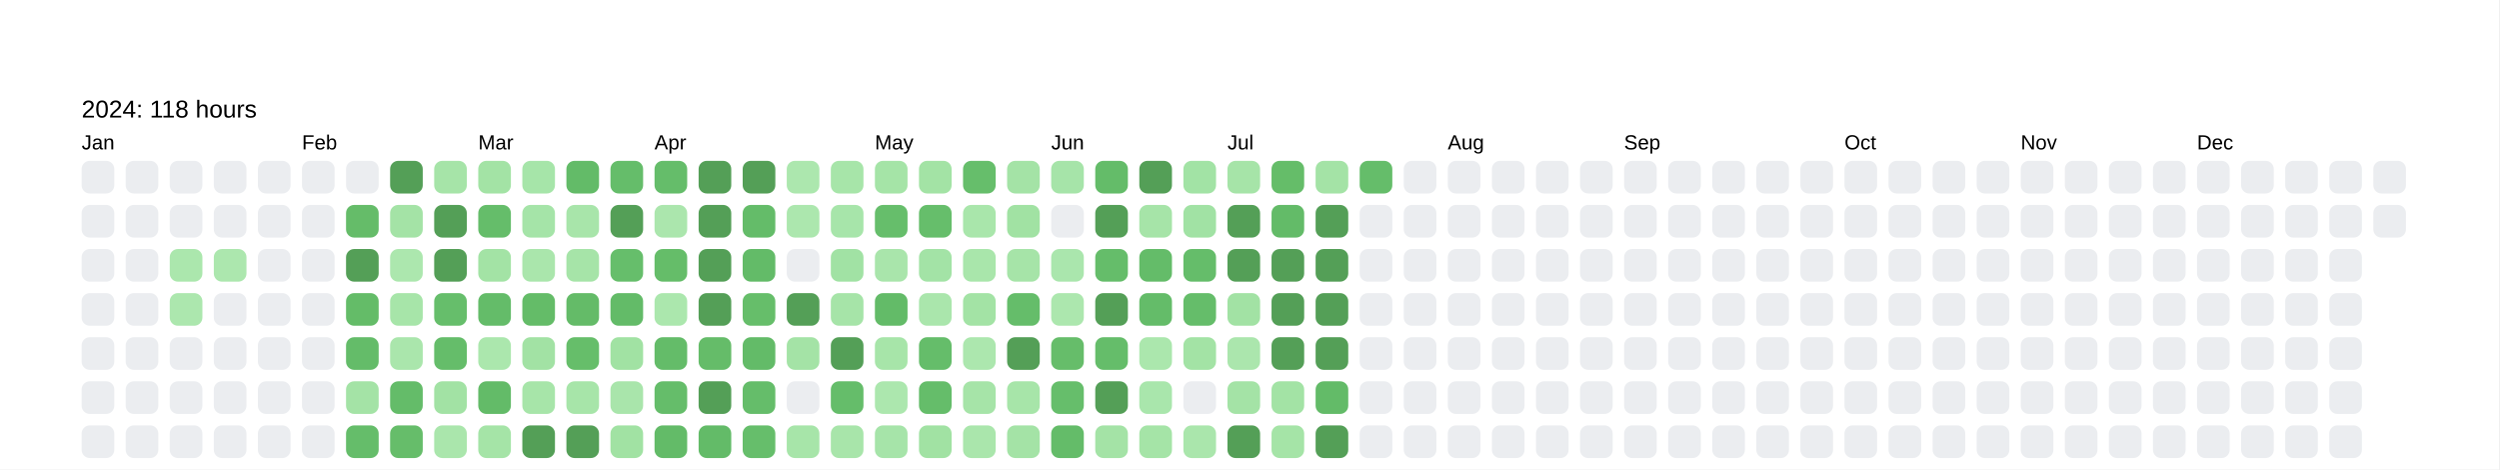
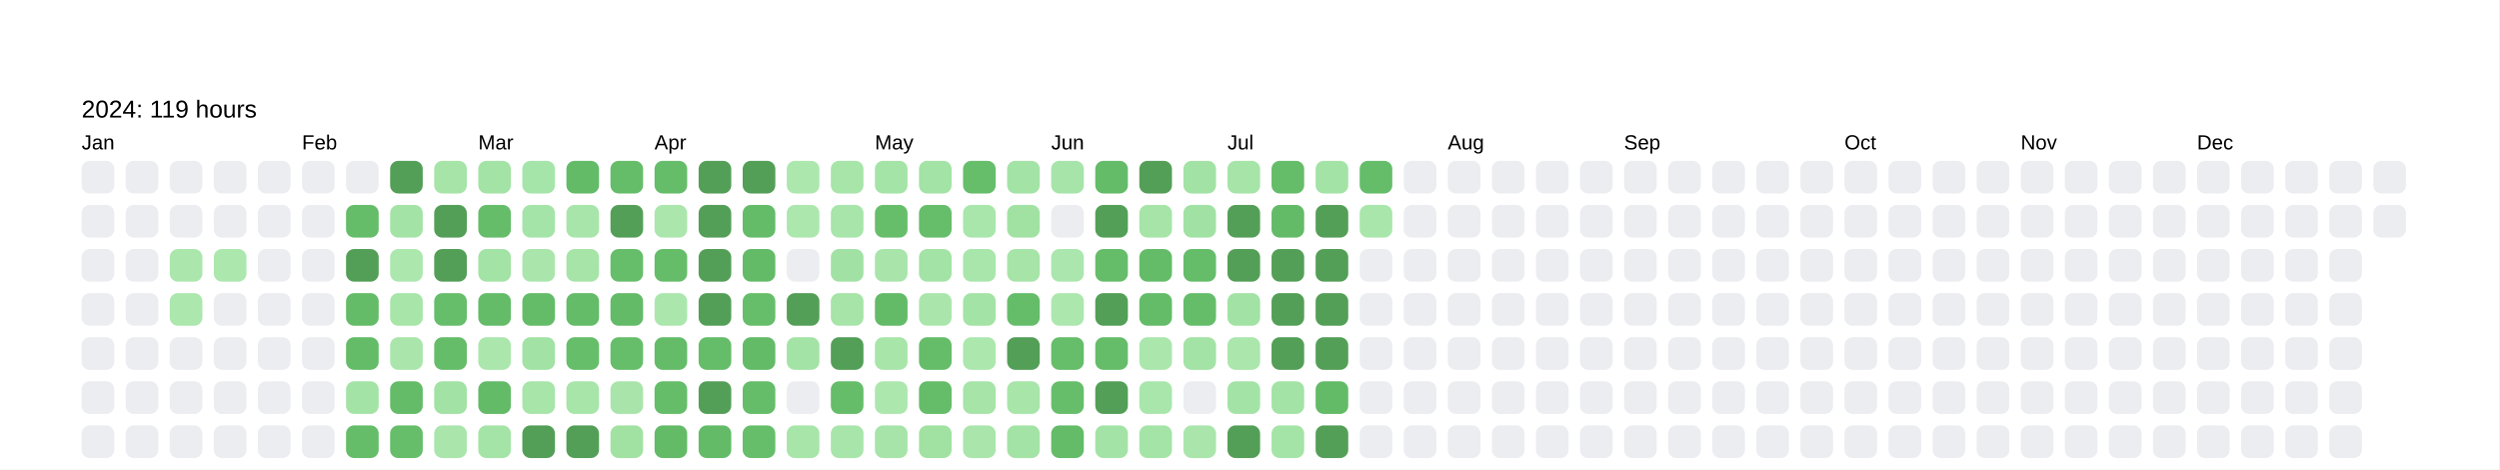
<svg xmlns="http://www.w3.org/2000/svg" baseProfile="full" height="57.5mm" version="1.1" viewBox="0,0,306.2,57.5" width="306.2mm">
  <defs />
  <rect fill="#FFFFFF" height="57.5" width="306.2" x="0" y="0" />
  <text fill="#000000" style="font-size:6px; font-family:Arial; font-weight:bold;" x="10" y="10" />
-   <text fill="#000000" style="font-size:3px; font-family:Arial;" x="10" y="14.4">2024: 118 hours</text>
+   <text fill="#000000" style="font-size:3px; font-family:Arial;" x="10" y="14.4">2024: 119 hours</text>
  <text fill="#000000" style="font-size:2.5px; font-family:Arial" x="10" y="18.3">Jan</text>
  <rect fill="#EBEDF0" height="4" rx="1" ry="1" width="4" x="10" y="19.7" />
  <rect fill="#EBEDF0" height="4" rx="1" ry="1" width="4" x="10" y="25.1" />
  <rect fill="#EBEDF0" height="4" rx="1" ry="1" width="4" x="10" y="30.5" />
  <rect fill="#EBEDF0" height="4" rx="1" ry="1" width="4" x="10" y="35.9" />
  <rect fill="#EBEDF0" height="4" rx="1" ry="1" width="4" x="10" y="41.3" />
  <rect fill="#EBEDF0" height="4" rx="1" ry="1" width="4" x="10" y="46.7" />
  <rect fill="#EBEDF0" height="4" rx="1" ry="1" width="4" x="10" y="52.1" />
  <rect fill="#EBEDF0" height="4" rx="1" ry="1" width="4" x="15.4" y="19.7" />
  <rect fill="#EBEDF0" height="4" rx="1" ry="1" width="4" x="15.4" y="25.1" />
  <rect fill="#EBEDF0" height="4" rx="1" ry="1" width="4" x="15.4" y="30.5" />
  <rect fill="#EBEDF0" height="4" rx="1" ry="1" width="4" x="15.4" y="35.9" />
  <rect fill="#EBEDF0" height="4" rx="1" ry="1" width="4" x="15.4" y="41.3" />
  <rect fill="#EBEDF0" height="4" rx="1" ry="1" width="4" x="15.4" y="46.7" />
  <rect fill="#EBEDF0" height="4" rx="1" ry="1" width="4" x="15.4" y="52.1" />
  <rect fill="#EBEDF0" height="4" rx="1" ry="1" width="4" x="20.8" y="19.7" />
  <rect fill="#EBEDF0" height="4" rx="1" ry="1" width="4" x="20.8" y="25.1" />
  <rect fill="#abe7ad" height="4" rx="1" ry="1" width="4" x="20.8" y="30.5" />
  <rect fill="#ace7ae" height="4" rx="1" ry="1" width="4" x="20.8" y="35.9" />
  <rect fill="#EBEDF0" height="4" rx="1" ry="1" width="4" x="20.8" y="41.3" />
  <rect fill="#EBEDF0" height="4" rx="1" ry="1" width="4" x="20.8" y="46.7" />
  <rect fill="#EBEDF0" height="4" rx="1" ry="1" width="4" x="20.8" y="52.1" />
  <rect fill="#EBEDF0" height="4" rx="1" ry="1" width="4" x="26.2" y="19.7" />
  <rect fill="#EBEDF0" height="4" rx="1" ry="1" width="4" x="26.2" y="25.1" />
  <rect fill="#ace7ae" height="4" rx="1" ry="1" width="4" x="26.2" y="30.5" />
  <rect fill="#EBEDF0" height="4" rx="1" ry="1" width="4" x="26.2" y="35.9" />
  <rect fill="#EBEDF0" height="4" rx="1" ry="1" width="4" x="26.2" y="41.3" />
  <rect fill="#EBEDF0" height="4" rx="1" ry="1" width="4" x="26.2" y="46.7" />
  <rect fill="#EBEDF0" height="4" rx="1" ry="1" width="4" x="26.2" y="52.1" />
  <rect fill="#EBEDF0" height="4" rx="1" ry="1" width="4" x="31.6" y="19.7" />
  <rect fill="#EBEDF0" height="4" rx="1" ry="1" width="4" x="31.6" y="25.1" />
  <rect fill="#EBEDF0" height="4" rx="1" ry="1" width="4" x="31.6" y="30.5" />
  <rect fill="#EBEDF0" height="4" rx="1" ry="1" width="4" x="31.6" y="35.9" />
  <rect fill="#EBEDF0" height="4" rx="1" ry="1" width="4" x="31.6" y="41.3" />
  <rect fill="#EBEDF0" height="4" rx="1" ry="1" width="4" x="31.6" y="46.7" />
  <rect fill="#EBEDF0" height="4" rx="1" ry="1" width="4" x="31.6" y="52.1" />
  <text fill="#000000" style="font-size:2.5px; font-family:Arial" x="37.0" y="18.3">Feb</text>
  <rect fill="#EBEDF0" height="4" rx="1" ry="1" width="4" x="37.0" y="19.7" />
  <rect fill="#EBEDF0" height="4" rx="1" ry="1" width="4" x="37.0" y="25.1" />
  <rect fill="#EBEDF0" height="4" rx="1" ry="1" width="4" x="37.0" y="30.5" />
  <rect fill="#EBEDF0" height="4" rx="1" ry="1" width="4" x="37.0" y="35.9" />
  <rect fill="#EBEDF0" height="4" rx="1" ry="1" width="4" x="37.0" y="41.3" />
  <rect fill="#EBEDF0" height="4" rx="1" ry="1" width="4" x="37.0" y="46.7" />
  <rect fill="#EBEDF0" height="4" rx="1" ry="1" width="4" x="37.0" y="52.1" />
  <rect fill="#EBEDF0" height="4" rx="1" ry="1" width="4" x="42.4" y="19.7" />
  <rect fill="#65bc69" height="4" rx="1" ry="1" width="4" x="42.4" y="25.1" />
  <rect fill="#549F57" height="4" rx="1" ry="1" width="4" x="42.4" y="30.5" />
  <rect fill="#64bc68" height="4" rx="1" ry="1" width="4" x="42.4" y="35.9" />
  <rect fill="#64bc69" height="4" rx="1" ry="1" width="4" x="42.4" y="41.3" />
  <rect fill="#a4e3a6" height="4" rx="1" ry="1" width="4" x="42.4" y="46.7" />
  <rect fill="#65bd6a" height="4" rx="1" ry="1" width="4" x="42.4" y="52.1" />
  <rect fill="#549F57" height="4" rx="1" ry="1" width="4" x="47.8" y="19.7" />
  <rect fill="#a4e3a6" height="4" rx="1" ry="1" width="4" x="47.8" y="25.1" />
  <rect fill="#ace7ae" height="4" rx="1" ry="1" width="4" x="47.8" y="30.5" />
  <rect fill="#a7e5a9" height="4" rx="1" ry="1" width="4" x="47.8" y="35.9" />
  <rect fill="#aae6ac" height="4" rx="1" ry="1" width="4" x="47.8" y="41.3" />
  <rect fill="#64bc69" height="4" rx="1" ry="1" width="4" x="47.8" y="46.7" />
  <rect fill="#66bd6a" height="4" rx="1" ry="1" width="4" x="47.8" y="52.1" />
  <rect fill="#a6e4a8" height="4" rx="1" ry="1" width="4" x="53.2" y="19.7" />
  <rect fill="#549F57" height="4" rx="1" ry="1" width="4" x="53.2" y="25.1" />
  <rect fill="#549F57" height="4" rx="1" ry="1" width="4" x="53.2" y="30.5" />
  <rect fill="#66be6b" height="4" rx="1" ry="1" width="4" x="53.2" y="35.9" />
  <rect fill="#65bd6a" height="4" rx="1" ry="1" width="4" x="53.2" y="41.3" />
  <rect fill="#a2e2a4" height="4" rx="1" ry="1" width="4" x="53.2" y="46.7" />
  <rect fill="#aae6ac" height="4" rx="1" ry="1" width="4" x="53.2" y="52.1" />
  <text fill="#000000" style="font-size:2.5px; font-family:Arial" x="58.6" y="18.3">Mar</text>
  <rect fill="#a3e3a5" height="4" rx="1" ry="1" width="4" x="58.6" y="19.7" />
  <rect fill="#65bd6a" height="4" rx="1" ry="1" width="4" x="58.6" y="25.1" />
  <rect fill="#a3e3a5" height="4" rx="1" ry="1" width="4" x="58.6" y="30.5" />
  <rect fill="#64bc69" height="4" rx="1" ry="1" width="4" x="58.6" y="35.9" />
  <rect fill="#abe7ad" height="4" rx="1" ry="1" width="4" x="58.6" y="41.3" />
  <rect fill="#63bb68" height="4" rx="1" ry="1" width="4" x="58.6" y="46.7" />
  <rect fill="#a5e4a7" height="4" rx="1" ry="1" width="4" x="58.6" y="52.1" />
  <rect fill="#a6e5a9" height="4" rx="1" ry="1" width="4" x="64" y="19.7" />
  <rect fill="#a5e4a8" height="4" rx="1" ry="1" width="4" x="64" y="25.1" />
  <rect fill="#aae6ac" height="4" rx="1" ry="1" width="4" x="64" y="30.5" />
  <rect fill="#64bc68" height="4" rx="1" ry="1" width="4" x="64" y="35.9" />
  <rect fill="#a2e2a4" height="4" rx="1" ry="1" width="4" x="64" y="41.3" />
  <rect fill="#a7e5a9" height="4" rx="1" ry="1" width="4" x="64" y="46.7" />
  <rect fill="#549F57" height="4" rx="1" ry="1" width="4" x="64" y="52.1" />
  <rect fill="#63bb68" height="4" rx="1" ry="1" width="4" x="69.4" y="19.7" />
  <rect fill="#a8e5aa" height="4" rx="1" ry="1" width="4" x="69.4" y="25.1" />
  <rect fill="#a6e4a8" height="4" rx="1" ry="1" width="4" x="69.4" y="30.5" />
  <rect fill="#64bb68" height="4" rx="1" ry="1" width="4" x="69.4" y="35.9" />
  <rect fill="#66be6a" height="4" rx="1" ry="1" width="4" x="69.4" y="41.3" />
  <rect fill="#a7e5a9" height="4" rx="1" ry="1" width="4" x="69.4" y="46.7" />
  <rect fill="#549F57" height="4" rx="1" ry="1" width="4" x="69.4" y="52.1" />
  <rect fill="#65bd6a" height="4" rx="1" ry="1" width="4" x="74.8" y="19.7" />
  <rect fill="#549F57" height="4" rx="1" ry="1" width="4" x="74.8" y="25.1" />
  <rect fill="#66be6b" height="4" rx="1" ry="1" width="4" x="74.8" y="30.5" />
  <rect fill="#63bb68" height="4" rx="1" ry="1" width="4" x="74.8" y="35.9" />
-   <rect fill="#a1e2a3" height="4" rx="1" ry="1" width="4" x="74.8" y="41.3" />
+   <rect fill="#66be6b" height="4" rx="1" ry="1" width="4" x="74.8" y="41.3" />
  <rect fill="#a9e5ab" height="4" rx="1" ry="1" width="4" x="74.8" y="46.7" />
  <rect fill="#a1e2a3" height="4" rx="1" ry="1" width="4" x="74.8" y="52.1" />
  <text fill="#000000" style="font-size:2.5px; font-family:Arial" x="80.2" y="18.3">Apr</text>
  <rect fill="#65bd6a" height="4" rx="1" ry="1" width="4" x="80.2" y="19.7" />
  <rect fill="#abe6ad" height="4" rx="1" ry="1" width="4" x="80.2" y="25.1" />
  <rect fill="#65bd69" height="4" rx="1" ry="1" width="4" x="80.2" y="30.5" />
  <rect fill="#abe7ad" height="4" rx="1" ry="1" width="4" x="80.2" y="35.9" />
  <rect fill="#64bc69" height="4" rx="1" ry="1" width="4" x="80.2" y="41.3" />
  <rect fill="#65bd6a" height="4" rx="1" ry="1" width="4" x="80.2" y="46.7" />
  <rect fill="#63bb68" height="4" rx="1" ry="1" width="4" x="80.2" y="52.1" />
  <rect fill="#549F57" height="4" rx="1" ry="1" width="4" x="85.6" y="19.7" />
  <rect fill="#549F57" height="4" rx="1" ry="1" width="4" x="85.6" y="25.1" />
  <rect fill="#549F57" height="4" rx="1" ry="1" width="4" x="85.6" y="30.5" />
  <rect fill="#549F57" height="4" rx="1" ry="1" width="4" x="85.6" y="35.9" />
  <rect fill="#65bc69" height="4" rx="1" ry="1" width="4" x="85.6" y="41.3" />
  <rect fill="#549F57" height="4" rx="1" ry="1" width="4" x="85.6" y="46.7" />
  <rect fill="#63bb68" height="4" rx="1" ry="1" width="4" x="85.6" y="52.1" />
  <rect fill="#549F57" height="4" rx="1" ry="1" width="4" x="91" y="19.7" />
  <rect fill="#64bc69" height="4" rx="1" ry="1" width="4" x="91" y="25.1" />
  <rect fill="#63bb68" height="4" rx="1" ry="1" width="4" x="91" y="30.5" />
  <rect fill="#66be6a" height="4" rx="1" ry="1" width="4" x="91" y="35.9" />
  <rect fill="#63bb68" height="4" rx="1" ry="1" width="4" x="91" y="41.3" />
  <rect fill="#65bd6a" height="4" rx="1" ry="1" width="4" x="91" y="46.7" />
  <rect fill="#66be6b" height="4" rx="1" ry="1" width="4" x="91" y="52.1" />
  <rect fill="#ace7ae" height="4" rx="1" ry="1" width="4" x="96.4" y="19.7" />
  <rect fill="#ace7ae" height="4" rx="1" ry="1" width="4" x="96.4" y="25.1" />
  <rect fill="#EBEDF0" height="4" rx="1" ry="1" width="4" x="96.4" y="30.5" />
  <rect fill="#549F57" height="4" rx="1" ry="1" width="4" x="96.4" y="35.9" />
  <rect fill="#a4e3a6" height="4" rx="1" ry="1" width="4" x="96.4" y="41.3" />
  <rect fill="#EBEDF0" height="4" rx="1" ry="1" width="4" x="96.4" y="46.7" />
  <rect fill="#a7e5a9" height="4" rx="1" ry="1" width="4" x="96.4" y="52.1" />
  <rect fill="#a7e5a9" height="4" rx="1" ry="1" width="4" x="101.8" y="19.7" />
  <rect fill="#a7e5aa" height="4" rx="1" ry="1" width="4" x="101.8" y="25.1" />
  <rect fill="#a1e2a4" height="4" rx="1" ry="1" width="4" x="101.8" y="30.5" />
  <rect fill="#a6e4a8" height="4" rx="1" ry="1" width="4" x="101.8" y="35.9" />
  <rect fill="#549F57" height="4" rx="1" ry="1" width="4" x="101.8" y="41.3" />
  <rect fill="#65bd6a" height="4" rx="1" ry="1" width="4" x="101.8" y="46.7" />
  <rect fill="#a8e5aa" height="4" rx="1" ry="1" width="4" x="101.8" y="52.1" />
  <text fill="#000000" style="font-size:2.5px; font-family:Arial" x="107.2" y="18.3">May</text>
  <rect fill="#a5e4a7" height="4" rx="1" ry="1" width="4" x="107.2" y="19.7" />
  <rect fill="#66be6b" height="4" rx="1" ry="1" width="4" x="107.2" y="25.1" />
  <rect fill="#a9e5ab" height="4" rx="1" ry="1" width="4" x="107.2" y="30.5" />
  <rect fill="#63bb68" height="4" rx="1" ry="1" width="4" x="107.2" y="35.9" />
  <rect fill="#a7e5a9" height="4" rx="1" ry="1" width="4" x="107.2" y="41.3" />
  <rect fill="#ace7ae" height="4" rx="1" ry="1" width="4" x="107.2" y="46.7" />
  <rect fill="#a6e4a9" height="4" rx="1" ry="1" width="4" x="107.2" y="52.1" />
  <rect fill="#a3e3a5" height="4" rx="1" ry="1" width="4" x="112.6" y="19.7" />
  <rect fill="#66be6b" height="4" rx="1" ry="1" width="4" x="112.6" y="25.1" />
  <rect fill="#a3e3a6" height="4" rx="1" ry="1" width="4" x="112.6" y="30.5" />
  <rect fill="#aae6ac" height="4" rx="1" ry="1" width="4" x="112.6" y="35.9" />
  <rect fill="#65bd6a" height="4" rx="1" ry="1" width="4" x="112.6" y="41.3" />
  <rect fill="#65bd6a" height="4" rx="1" ry="1" width="4" x="112.6" y="46.7" />
  <rect fill="#a1e2a3" height="4" rx="1" ry="1" width="4" x="112.6" y="52.1" />
  <rect fill="#66be6b" height="4" rx="1" ry="1" width="4" x="118" y="19.7" />
  <rect fill="#a9e6ab" height="4" rx="1" ry="1" width="4" x="118" y="25.1" />
  <rect fill="#a9e6ab" height="4" rx="1" ry="1" width="4" x="118" y="30.5" />
  <rect fill="#a3e3a5" height="4" rx="1" ry="1" width="4" x="118" y="35.9" />
  <rect fill="#ace7ae" height="4" rx="1" ry="1" width="4" x="118" y="41.3" />
  <rect fill="#a6e4a8" height="4" rx="1" ry="1" width="4" x="118" y="46.7" />
  <rect fill="#aae6ac" height="4" rx="1" ry="1" width="4" x="118" y="52.1" />
  <rect fill="#a4e3a6" height="4" rx="1" ry="1" width="4" x="123.4" y="19.7" />
  <rect fill="#a1e2a3" height="4" rx="1" ry="1" width="4" x="123.4" y="25.1" />
  <rect fill="#a6e4a8" height="4" rx="1" ry="1" width="4" x="123.4" y="30.5" />
  <rect fill="#65bd6a" height="4" rx="1" ry="1" width="4" x="123.4" y="35.9" />
  <rect fill="#549F57" height="4" rx="1" ry="1" width="4" x="123.4" y="41.3" />
  <rect fill="#a7e5a9" height="4" rx="1" ry="1" width="4" x="123.4" y="46.7" />
  <rect fill="#a4e3a6" height="4" rx="1" ry="1" width="4" x="123.4" y="52.1" />
  <text fill="#000000" style="font-size:2.5px; font-family:Arial" x="128.8" y="18.3">Jun</text>
  <rect fill="#a6e4a9" height="4" rx="1" ry="1" width="4" x="128.8" y="19.7" />
  <rect fill="#EBEDF0" height="4" rx="1" ry="1" width="4" x="128.8" y="25.1" />
  <rect fill="#aae6ad" height="4" rx="1" ry="1" width="4" x="128.8" y="30.5" />
  <rect fill="#ace7ae" height="4" rx="1" ry="1" width="4" x="128.8" y="35.9" />
  <rect fill="#66bd6a" height="4" rx="1" ry="1" width="4" x="128.8" y="41.3" />
  <rect fill="#66be6b" height="4" rx="1" ry="1" width="4" x="128.8" y="46.7" />
  <rect fill="#64bc69" height="4" rx="1" ry="1" width="4" x="128.8" y="52.1" />
  <rect fill="#64bc69" height="4" rx="1" ry="1" width="4" x="134.2" y="19.7" />
  <rect fill="#549F57" height="4" rx="1" ry="1" width="4" x="134.2" y="25.1" />
  <rect fill="#65bd6a" height="4" rx="1" ry="1" width="4" x="134.2" y="30.5" />
  <rect fill="#549F57" height="4" rx="1" ry="1" width="4" x="134.2" y="35.9" />
  <rect fill="#65bd6a" height="4" rx="1" ry="1" width="4" x="134.2" y="41.3" />
  <rect fill="#549F57" height="4" rx="1" ry="1" width="4" x="134.2" y="46.7" />
  <rect fill="#a4e3a6" height="4" rx="1" ry="1" width="4" x="134.2" y="52.1" />
  <rect fill="#549F57" height="4" rx="1" ry="1" width="4" x="139.6" y="19.7" />
  <rect fill="#a6e4a8" height="4" rx="1" ry="1" width="4" x="139.6" y="25.1" />
  <rect fill="#64bc69" height="4" rx="1" ry="1" width="4" x="139.6" y="30.5" />
  <rect fill="#64bc69" height="4" rx="1" ry="1" width="4" x="139.6" y="35.9" />
  <rect fill="#abe7ad" height="4" rx="1" ry="1" width="4" x="139.6" y="41.3" />
  <rect fill="#a9e6ac" height="4" rx="1" ry="1" width="4" x="139.6" y="46.7" />
  <rect fill="#a5e4a7" height="4" rx="1" ry="1" width="4" x="139.6" y="52.1" />
  <rect fill="#a2e3a5" height="4" rx="1" ry="1" width="4" x="145" y="19.7" />
  <rect fill="#a1e2a4" height="4" rx="1" ry="1" width="4" x="145" y="25.1" />
  <rect fill="#65bd6a" height="4" rx="1" ry="1" width="4" x="145" y="30.5" />
  <rect fill="#65bd6a" height="4" rx="1" ry="1" width="4" x="145" y="35.9" />
  <rect fill="#a3e3a5" height="4" rx="1" ry="1" width="4" x="145" y="41.3" />
  <rect fill="#EBEDF0" height="4" rx="1" ry="1" width="4" x="145" y="46.7" />
  <rect fill="#aae6ac" height="4" rx="1" ry="1" width="4" x="145" y="52.1" />
  <text fill="#000000" style="font-size:2.5px; font-family:Arial" x="150.4" y="18.3">Jul</text>
  <rect fill="#a6e4a8" height="4" rx="1" ry="1" width="4" x="150.4" y="19.7" />
  <rect fill="#549F57" height="4" rx="1" ry="1" width="4" x="150.4" y="25.1" />
  <rect fill="#549F57" height="4" rx="1" ry="1" width="4" x="150.4" y="30.5" />
  <rect fill="#a2e2a4" height="4" rx="1" ry="1" width="4" x="150.4" y="35.9" />
  <rect fill="#abe6ad" height="4" rx="1" ry="1" width="4" x="150.4" y="41.3" />
  <rect fill="#a4e3a6" height="4" rx="1" ry="1" width="4" x="150.4" y="46.7" />
  <rect fill="#549F57" height="4" rx="1" ry="1" width="4" x="150.4" y="52.1" />
  <rect fill="#65bd69" height="4" rx="1" ry="1" width="4" x="155.8" y="19.7" />
  <rect fill="#63bb68" height="4" rx="1" ry="1" width="4" x="155.8" y="25.1" />
  <rect fill="#549F57" height="4" rx="1" ry="1" width="4" x="155.8" y="30.5" />
  <rect fill="#549F57" height="4" rx="1" ry="1" width="4" x="155.8" y="35.9" />
  <rect fill="#549F57" height="4" rx="1" ry="1" width="4" x="155.8" y="41.3" />
  <rect fill="#a3e3a5" height="4" rx="1" ry="1" width="4" x="155.8" y="46.7" />
  <rect fill="#a5e4a7" height="4" rx="1" ry="1" width="4" x="155.8" y="52.1" />
  <rect fill="#a4e3a6" height="4" rx="1" ry="1" width="4" x="161.2" y="19.7" />
  <rect fill="#549F57" height="4" rx="1" ry="1" width="4" x="161.2" y="25.1" />
  <rect fill="#549F57" height="4" rx="1" ry="1" width="4" x="161.2" y="30.5" />
  <rect fill="#549F57" height="4" rx="1" ry="1" width="4" x="161.2" y="35.9" />
  <rect fill="#549F57" height="4" rx="1" ry="1" width="4" x="161.2" y="41.3" />
  <rect fill="#63bb68" height="4" rx="1" ry="1" width="4" x="161.2" y="46.7" />
  <rect fill="#549F57" height="4" rx="1" ry="1" width="4" x="161.2" y="52.1" />
  <rect fill="#65bd6a" height="4" rx="1" ry="1" width="4" x="166.6" y="19.7" />
-   <rect fill="#EBEDF0" height="4" rx="1" ry="1" width="4" x="166.6" y="25.1" />
+   <rect fill="#a9e6ab" height="4" rx="1" ry="1" width="4" x="166.6" y="25.1" />
  <rect fill="#EBEDF0" height="4" rx="1" ry="1" width="4" x="166.6" y="30.5" />
  <rect fill="#EBEDF0" height="4" rx="1" ry="1" width="4" x="166.6" y="35.9" />
  <rect fill="#EBEDF0" height="4" rx="1" ry="1" width="4" x="166.6" y="41.3" />
  <rect fill="#EBEDF0" height="4" rx="1" ry="1" width="4" x="166.6" y="46.7" />
  <rect fill="#EBEDF0" height="4" rx="1" ry="1" width="4" x="166.6" y="52.1" />
  <rect fill="#EBEDF0" height="4" rx="1" ry="1" width="4" x="172" y="19.7" />
  <rect fill="#EBEDF0" height="4" rx="1" ry="1" width="4" x="172" y="25.1" />
  <rect fill="#EBEDF0" height="4" rx="1" ry="1" width="4" x="172" y="30.5" />
  <rect fill="#EBEDF0" height="4" rx="1" ry="1" width="4" x="172" y="35.9" />
  <rect fill="#EBEDF0" height="4" rx="1" ry="1" width="4" x="172" y="41.3" />
  <rect fill="#EBEDF0" height="4" rx="1" ry="1" width="4" x="172" y="46.7" />
  <rect fill="#EBEDF0" height="4" rx="1" ry="1" width="4" x="172" y="52.1" />
  <text fill="#000000" style="font-size:2.5px; font-family:Arial" x="177.4" y="18.3">Aug</text>
  <rect fill="#EBEDF0" height="4" rx="1" ry="1" width="4" x="177.4" y="19.7" />
  <rect fill="#EBEDF0" height="4" rx="1" ry="1" width="4" x="177.4" y="25.1" />
  <rect fill="#EBEDF0" height="4" rx="1" ry="1" width="4" x="177.4" y="30.5" />
  <rect fill="#EBEDF0" height="4" rx="1" ry="1" width="4" x="177.4" y="35.9" />
  <rect fill="#EBEDF0" height="4" rx="1" ry="1" width="4" x="177.4" y="41.3" />
  <rect fill="#EBEDF0" height="4" rx="1" ry="1" width="4" x="177.4" y="46.7" />
  <rect fill="#EBEDF0" height="4" rx="1" ry="1" width="4" x="177.4" y="52.1" />
  <rect fill="#EBEDF0" height="4" rx="1" ry="1" width="4" x="182.8" y="19.7" />
  <rect fill="#EBEDF0" height="4" rx="1" ry="1" width="4" x="182.8" y="25.1" />
  <rect fill="#EBEDF0" height="4" rx="1" ry="1" width="4" x="182.8" y="30.5" />
  <rect fill="#EBEDF0" height="4" rx="1" ry="1" width="4" x="182.8" y="35.9" />
  <rect fill="#EBEDF0" height="4" rx="1" ry="1" width="4" x="182.8" y="41.3" />
  <rect fill="#EBEDF0" height="4" rx="1" ry="1" width="4" x="182.8" y="46.7" />
  <rect fill="#EBEDF0" height="4" rx="1" ry="1" width="4" x="182.8" y="52.1" />
  <rect fill="#EBEDF0" height="4" rx="1" ry="1" width="4" x="188.2" y="19.7" />
  <rect fill="#EBEDF0" height="4" rx="1" ry="1" width="4" x="188.2" y="25.1" />
  <rect fill="#EBEDF0" height="4" rx="1" ry="1" width="4" x="188.2" y="30.5" />
  <rect fill="#EBEDF0" height="4" rx="1" ry="1" width="4" x="188.2" y="35.9" />
  <rect fill="#EBEDF0" height="4" rx="1" ry="1" width="4" x="188.2" y="41.3" />
  <rect fill="#EBEDF0" height="4" rx="1" ry="1" width="4" x="188.2" y="46.7" />
  <rect fill="#EBEDF0" height="4" rx="1" ry="1" width="4" x="188.2" y="52.1" />
  <rect fill="#EBEDF0" height="4" rx="1" ry="1" width="4" x="193.6" y="19.7" />
  <rect fill="#EBEDF0" height="4" rx="1" ry="1" width="4" x="193.6" y="25.1" />
  <rect fill="#EBEDF0" height="4" rx="1" ry="1" width="4" x="193.6" y="30.5" />
  <rect fill="#EBEDF0" height="4" rx="1" ry="1" width="4" x="193.6" y="35.9" />
  <rect fill="#EBEDF0" height="4" rx="1" ry="1" width="4" x="193.6" y="41.3" />
  <rect fill="#EBEDF0" height="4" rx="1" ry="1" width="4" x="193.6" y="46.7" />
  <rect fill="#EBEDF0" height="4" rx="1" ry="1" width="4" x="193.6" y="52.1" />
  <text fill="#000000" style="font-size:2.5px; font-family:Arial" x="199" y="18.3">Sep</text>
  <rect fill="#EBEDF0" height="4" rx="1" ry="1" width="4" x="199" y="19.7" />
  <rect fill="#EBEDF0" height="4" rx="1" ry="1" width="4" x="199" y="25.1" />
  <rect fill="#EBEDF0" height="4" rx="1" ry="1" width="4" x="199" y="30.5" />
  <rect fill="#EBEDF0" height="4" rx="1" ry="1" width="4" x="199" y="35.9" />
  <rect fill="#EBEDF0" height="4" rx="1" ry="1" width="4" x="199" y="41.3" />
  <rect fill="#EBEDF0" height="4" rx="1" ry="1" width="4" x="199" y="46.7" />
  <rect fill="#EBEDF0" height="4" rx="1" ry="1" width="4" x="199" y="52.1" />
  <rect fill="#EBEDF0" height="4" rx="1" ry="1" width="4" x="204.4" y="19.7" />
  <rect fill="#EBEDF0" height="4" rx="1" ry="1" width="4" x="204.4" y="25.1" />
  <rect fill="#EBEDF0" height="4" rx="1" ry="1" width="4" x="204.4" y="30.5" />
  <rect fill="#EBEDF0" height="4" rx="1" ry="1" width="4" x="204.4" y="35.9" />
  <rect fill="#EBEDF0" height="4" rx="1" ry="1" width="4" x="204.4" y="41.3" />
  <rect fill="#EBEDF0" height="4" rx="1" ry="1" width="4" x="204.4" y="46.7" />
  <rect fill="#EBEDF0" height="4" rx="1" ry="1" width="4" x="204.4" y="52.1" />
  <rect fill="#EBEDF0" height="4" rx="1" ry="1" width="4" x="209.8" y="19.7" />
  <rect fill="#EBEDF0" height="4" rx="1" ry="1" width="4" x="209.8" y="25.1" />
  <rect fill="#EBEDF0" height="4" rx="1" ry="1" width="4" x="209.8" y="30.5" />
  <rect fill="#EBEDF0" height="4" rx="1" ry="1" width="4" x="209.8" y="35.9" />
  <rect fill="#EBEDF0" height="4" rx="1" ry="1" width="4" x="209.8" y="41.3" />
  <rect fill="#EBEDF0" height="4" rx="1" ry="1" width="4" x="209.8" y="46.7" />
  <rect fill="#EBEDF0" height="4" rx="1" ry="1" width="4" x="209.8" y="52.1" />
  <rect fill="#EBEDF0" height="4" rx="1" ry="1" width="4" x="215.2" y="19.7" />
  <rect fill="#EBEDF0" height="4" rx="1" ry="1" width="4" x="215.2" y="25.1" />
  <rect fill="#EBEDF0" height="4" rx="1" ry="1" width="4" x="215.2" y="30.5" />
  <rect fill="#EBEDF0" height="4" rx="1" ry="1" width="4" x="215.2" y="35.9" />
  <rect fill="#EBEDF0" height="4" rx="1" ry="1" width="4" x="215.2" y="41.3" />
  <rect fill="#EBEDF0" height="4" rx="1" ry="1" width="4" x="215.2" y="46.7" />
  <rect fill="#EBEDF0" height="4" rx="1" ry="1" width="4" x="215.2" y="52.1" />
  <rect fill="#EBEDF0" height="4" rx="1" ry="1" width="4" x="220.6" y="19.7" />
  <rect fill="#EBEDF0" height="4" rx="1" ry="1" width="4" x="220.6" y="25.1" />
  <rect fill="#EBEDF0" height="4" rx="1" ry="1" width="4" x="220.6" y="30.5" />
  <rect fill="#EBEDF0" height="4" rx="1" ry="1" width="4" x="220.6" y="35.9" />
  <rect fill="#EBEDF0" height="4" rx="1" ry="1" width="4" x="220.6" y="41.3" />
  <rect fill="#EBEDF0" height="4" rx="1" ry="1" width="4" x="220.6" y="46.7" />
  <rect fill="#EBEDF0" height="4" rx="1" ry="1" width="4" x="220.6" y="52.1" />
  <text fill="#000000" style="font-size:2.5px; font-family:Arial" x="226" y="18.3">Oct</text>
  <rect fill="#EBEDF0" height="4" rx="1" ry="1" width="4" x="226" y="19.7" />
  <rect fill="#EBEDF0" height="4" rx="1" ry="1" width="4" x="226" y="25.1" />
  <rect fill="#EBEDF0" height="4" rx="1" ry="1" width="4" x="226" y="30.5" />
  <rect fill="#EBEDF0" height="4" rx="1" ry="1" width="4" x="226" y="35.9" />
  <rect fill="#EBEDF0" height="4" rx="1" ry="1" width="4" x="226" y="41.3" />
  <rect fill="#EBEDF0" height="4" rx="1" ry="1" width="4" x="226" y="46.7" />
  <rect fill="#EBEDF0" height="4" rx="1" ry="1" width="4" x="226" y="52.1" />
  <rect fill="#EBEDF0" height="4" rx="1" ry="1" width="4" x="231.4" y="19.7" />
  <rect fill="#EBEDF0" height="4" rx="1" ry="1" width="4" x="231.4" y="25.1" />
  <rect fill="#EBEDF0" height="4" rx="1" ry="1" width="4" x="231.4" y="30.5" />
  <rect fill="#EBEDF0" height="4" rx="1" ry="1" width="4" x="231.4" y="35.9" />
  <rect fill="#EBEDF0" height="4" rx="1" ry="1" width="4" x="231.4" y="41.3" />
  <rect fill="#EBEDF0" height="4" rx="1" ry="1" width="4" x="231.4" y="46.7" />
  <rect fill="#EBEDF0" height="4" rx="1" ry="1" width="4" x="231.4" y="52.1" />
  <rect fill="#EBEDF0" height="4" rx="1" ry="1" width="4" x="236.8" y="19.7" />
  <rect fill="#EBEDF0" height="4" rx="1" ry="1" width="4" x="236.8" y="25.1" />
  <rect fill="#EBEDF0" height="4" rx="1" ry="1" width="4" x="236.8" y="30.5" />
  <rect fill="#EBEDF0" height="4" rx="1" ry="1" width="4" x="236.8" y="35.9" />
  <rect fill="#EBEDF0" height="4" rx="1" ry="1" width="4" x="236.8" y="41.3" />
  <rect fill="#EBEDF0" height="4" rx="1" ry="1" width="4" x="236.8" y="46.7" />
  <rect fill="#EBEDF0" height="4" rx="1" ry="1" width="4" x="236.8" y="52.1" />
  <rect fill="#EBEDF0" height="4" rx="1" ry="1" width="4" x="242.2" y="19.7" />
  <rect fill="#EBEDF0" height="4" rx="1" ry="1" width="4" x="242.2" y="25.1" />
  <rect fill="#EBEDF0" height="4" rx="1" ry="1" width="4" x="242.2" y="30.5" />
  <rect fill="#EBEDF0" height="4" rx="1" ry="1" width="4" x="242.2" y="35.9" />
  <rect fill="#EBEDF0" height="4" rx="1" ry="1" width="4" x="242.2" y="41.3" />
  <rect fill="#EBEDF0" height="4" rx="1" ry="1" width="4" x="242.2" y="46.7" />
  <rect fill="#EBEDF0" height="4" rx="1" ry="1" width="4" x="242.2" y="52.1" />
  <text fill="#000000" style="font-size:2.5px; font-family:Arial" x="247.6" y="18.3">Nov</text>
  <rect fill="#EBEDF0" height="4" rx="1" ry="1" width="4" x="247.6" y="19.7" />
  <rect fill="#EBEDF0" height="4" rx="1" ry="1" width="4" x="247.6" y="25.1" />
  <rect fill="#EBEDF0" height="4" rx="1" ry="1" width="4" x="247.6" y="30.5" />
  <rect fill="#EBEDF0" height="4" rx="1" ry="1" width="4" x="247.6" y="35.9" />
  <rect fill="#EBEDF0" height="4" rx="1" ry="1" width="4" x="247.6" y="41.3" />
  <rect fill="#EBEDF0" height="4" rx="1" ry="1" width="4" x="247.6" y="46.7" />
  <rect fill="#EBEDF0" height="4" rx="1" ry="1" width="4" x="247.6" y="52.1" />
  <rect fill="#EBEDF0" height="4" rx="1" ry="1" width="4" x="253" y="19.7" />
  <rect fill="#EBEDF0" height="4" rx="1" ry="1" width="4" x="253" y="25.1" />
  <rect fill="#EBEDF0" height="4" rx="1" ry="1" width="4" x="253" y="30.5" />
  <rect fill="#EBEDF0" height="4" rx="1" ry="1" width="4" x="253" y="35.9" />
  <rect fill="#EBEDF0" height="4" rx="1" ry="1" width="4" x="253" y="41.3" />
  <rect fill="#EBEDF0" height="4" rx="1" ry="1" width="4" x="253" y="46.7" />
  <rect fill="#EBEDF0" height="4" rx="1" ry="1" width="4" x="253" y="52.1" />
  <rect fill="#EBEDF0" height="4" rx="1" ry="1" width="4" x="258.4" y="19.7" />
  <rect fill="#EBEDF0" height="4" rx="1" ry="1" width="4" x="258.4" y="25.1" />
  <rect fill="#EBEDF0" height="4" rx="1" ry="1" width="4" x="258.4" y="30.5" />
  <rect fill="#EBEDF0" height="4" rx="1" ry="1" width="4" x="258.4" y="35.9" />
  <rect fill="#EBEDF0" height="4" rx="1" ry="1" width="4" x="258.4" y="41.3" />
  <rect fill="#EBEDF0" height="4" rx="1" ry="1" width="4" x="258.4" y="46.7" />
  <rect fill="#EBEDF0" height="4" rx="1" ry="1" width="4" x="258.4" y="52.1" />
  <rect fill="#EBEDF0" height="4" rx="1" ry="1" width="4" x="263.8" y="19.7" />
  <rect fill="#EBEDF0" height="4" rx="1" ry="1" width="4" x="263.8" y="25.1" />
  <rect fill="#EBEDF0" height="4" rx="1" ry="1" width="4" x="263.8" y="30.5" />
  <rect fill="#EBEDF0" height="4" rx="1" ry="1" width="4" x="263.8" y="35.9" />
  <rect fill="#EBEDF0" height="4" rx="1" ry="1" width="4" x="263.8" y="41.3" />
  <rect fill="#EBEDF0" height="4" rx="1" ry="1" width="4" x="263.8" y="46.7" />
  <rect fill="#EBEDF0" height="4" rx="1" ry="1" width="4" x="263.8" y="52.1" />
  <text fill="#000000" style="font-size:2.5px; font-family:Arial" x="269.2" y="18.3">Dec</text>
  <rect fill="#EBEDF0" height="4" rx="1" ry="1" width="4" x="269.2" y="19.7" />
  <rect fill="#EBEDF0" height="4" rx="1" ry="1" width="4" x="269.2" y="25.1" />
  <rect fill="#EBEDF0" height="4" rx="1" ry="1" width="4" x="269.2" y="30.5" />
  <rect fill="#EBEDF0" height="4" rx="1" ry="1" width="4" x="269.2" y="35.9" />
  <rect fill="#EBEDF0" height="4" rx="1" ry="1" width="4" x="269.2" y="41.3" />
  <rect fill="#EBEDF0" height="4" rx="1" ry="1" width="4" x="269.2" y="46.7" />
  <rect fill="#EBEDF0" height="4" rx="1" ry="1" width="4" x="269.2" y="52.1" />
  <rect fill="#EBEDF0" height="4" rx="1" ry="1" width="4" x="274.6" y="19.7" />
  <rect fill="#EBEDF0" height="4" rx="1" ry="1" width="4" x="274.6" y="25.1" />
  <rect fill="#EBEDF0" height="4" rx="1" ry="1" width="4" x="274.6" y="30.5" />
  <rect fill="#EBEDF0" height="4" rx="1" ry="1" width="4" x="274.6" y="35.9" />
  <rect fill="#EBEDF0" height="4" rx="1" ry="1" width="4" x="274.6" y="41.3" />
  <rect fill="#EBEDF0" height="4" rx="1" ry="1" width="4" x="274.6" y="46.7" />
  <rect fill="#EBEDF0" height="4" rx="1" ry="1" width="4" x="274.6" y="52.1" />
  <rect fill="#EBEDF0" height="4" rx="1" ry="1" width="4" x="280" y="19.7" />
  <rect fill="#EBEDF0" height="4" rx="1" ry="1" width="4" x="280" y="25.1" />
  <rect fill="#EBEDF0" height="4" rx="1" ry="1" width="4" x="280" y="30.5" />
  <rect fill="#EBEDF0" height="4" rx="1" ry="1" width="4" x="280" y="35.9" />
  <rect fill="#EBEDF0" height="4" rx="1" ry="1" width="4" x="280" y="41.3" />
  <rect fill="#EBEDF0" height="4" rx="1" ry="1" width="4" x="280" y="46.7" />
  <rect fill="#EBEDF0" height="4" rx="1" ry="1" width="4" x="280" y="52.1" />
  <rect fill="#EBEDF0" height="4" rx="1" ry="1" width="4" x="285.4" y="19.7" />
  <rect fill="#EBEDF0" height="4" rx="1" ry="1" width="4" x="285.4" y="25.1" />
  <rect fill="#EBEDF0" height="4" rx="1" ry="1" width="4" x="285.4" y="30.5" />
  <rect fill="#EBEDF0" height="4" rx="1" ry="1" width="4" x="285.4" y="35.9" />
  <rect fill="#EBEDF0" height="4" rx="1" ry="1" width="4" x="285.4" y="41.3" />
  <rect fill="#EBEDF0" height="4" rx="1" ry="1" width="4" x="285.4" y="46.7" />
  <rect fill="#EBEDF0" height="4" rx="1" ry="1" width="4" x="285.4" y="52.1" />
  <rect fill="#EBEDF0" height="4" rx="1" ry="1" width="4" x="290.8" y="19.7" />
  <rect fill="#EBEDF0" height="4" rx="1" ry="1" width="4" x="290.8" y="25.1" />
</svg>
